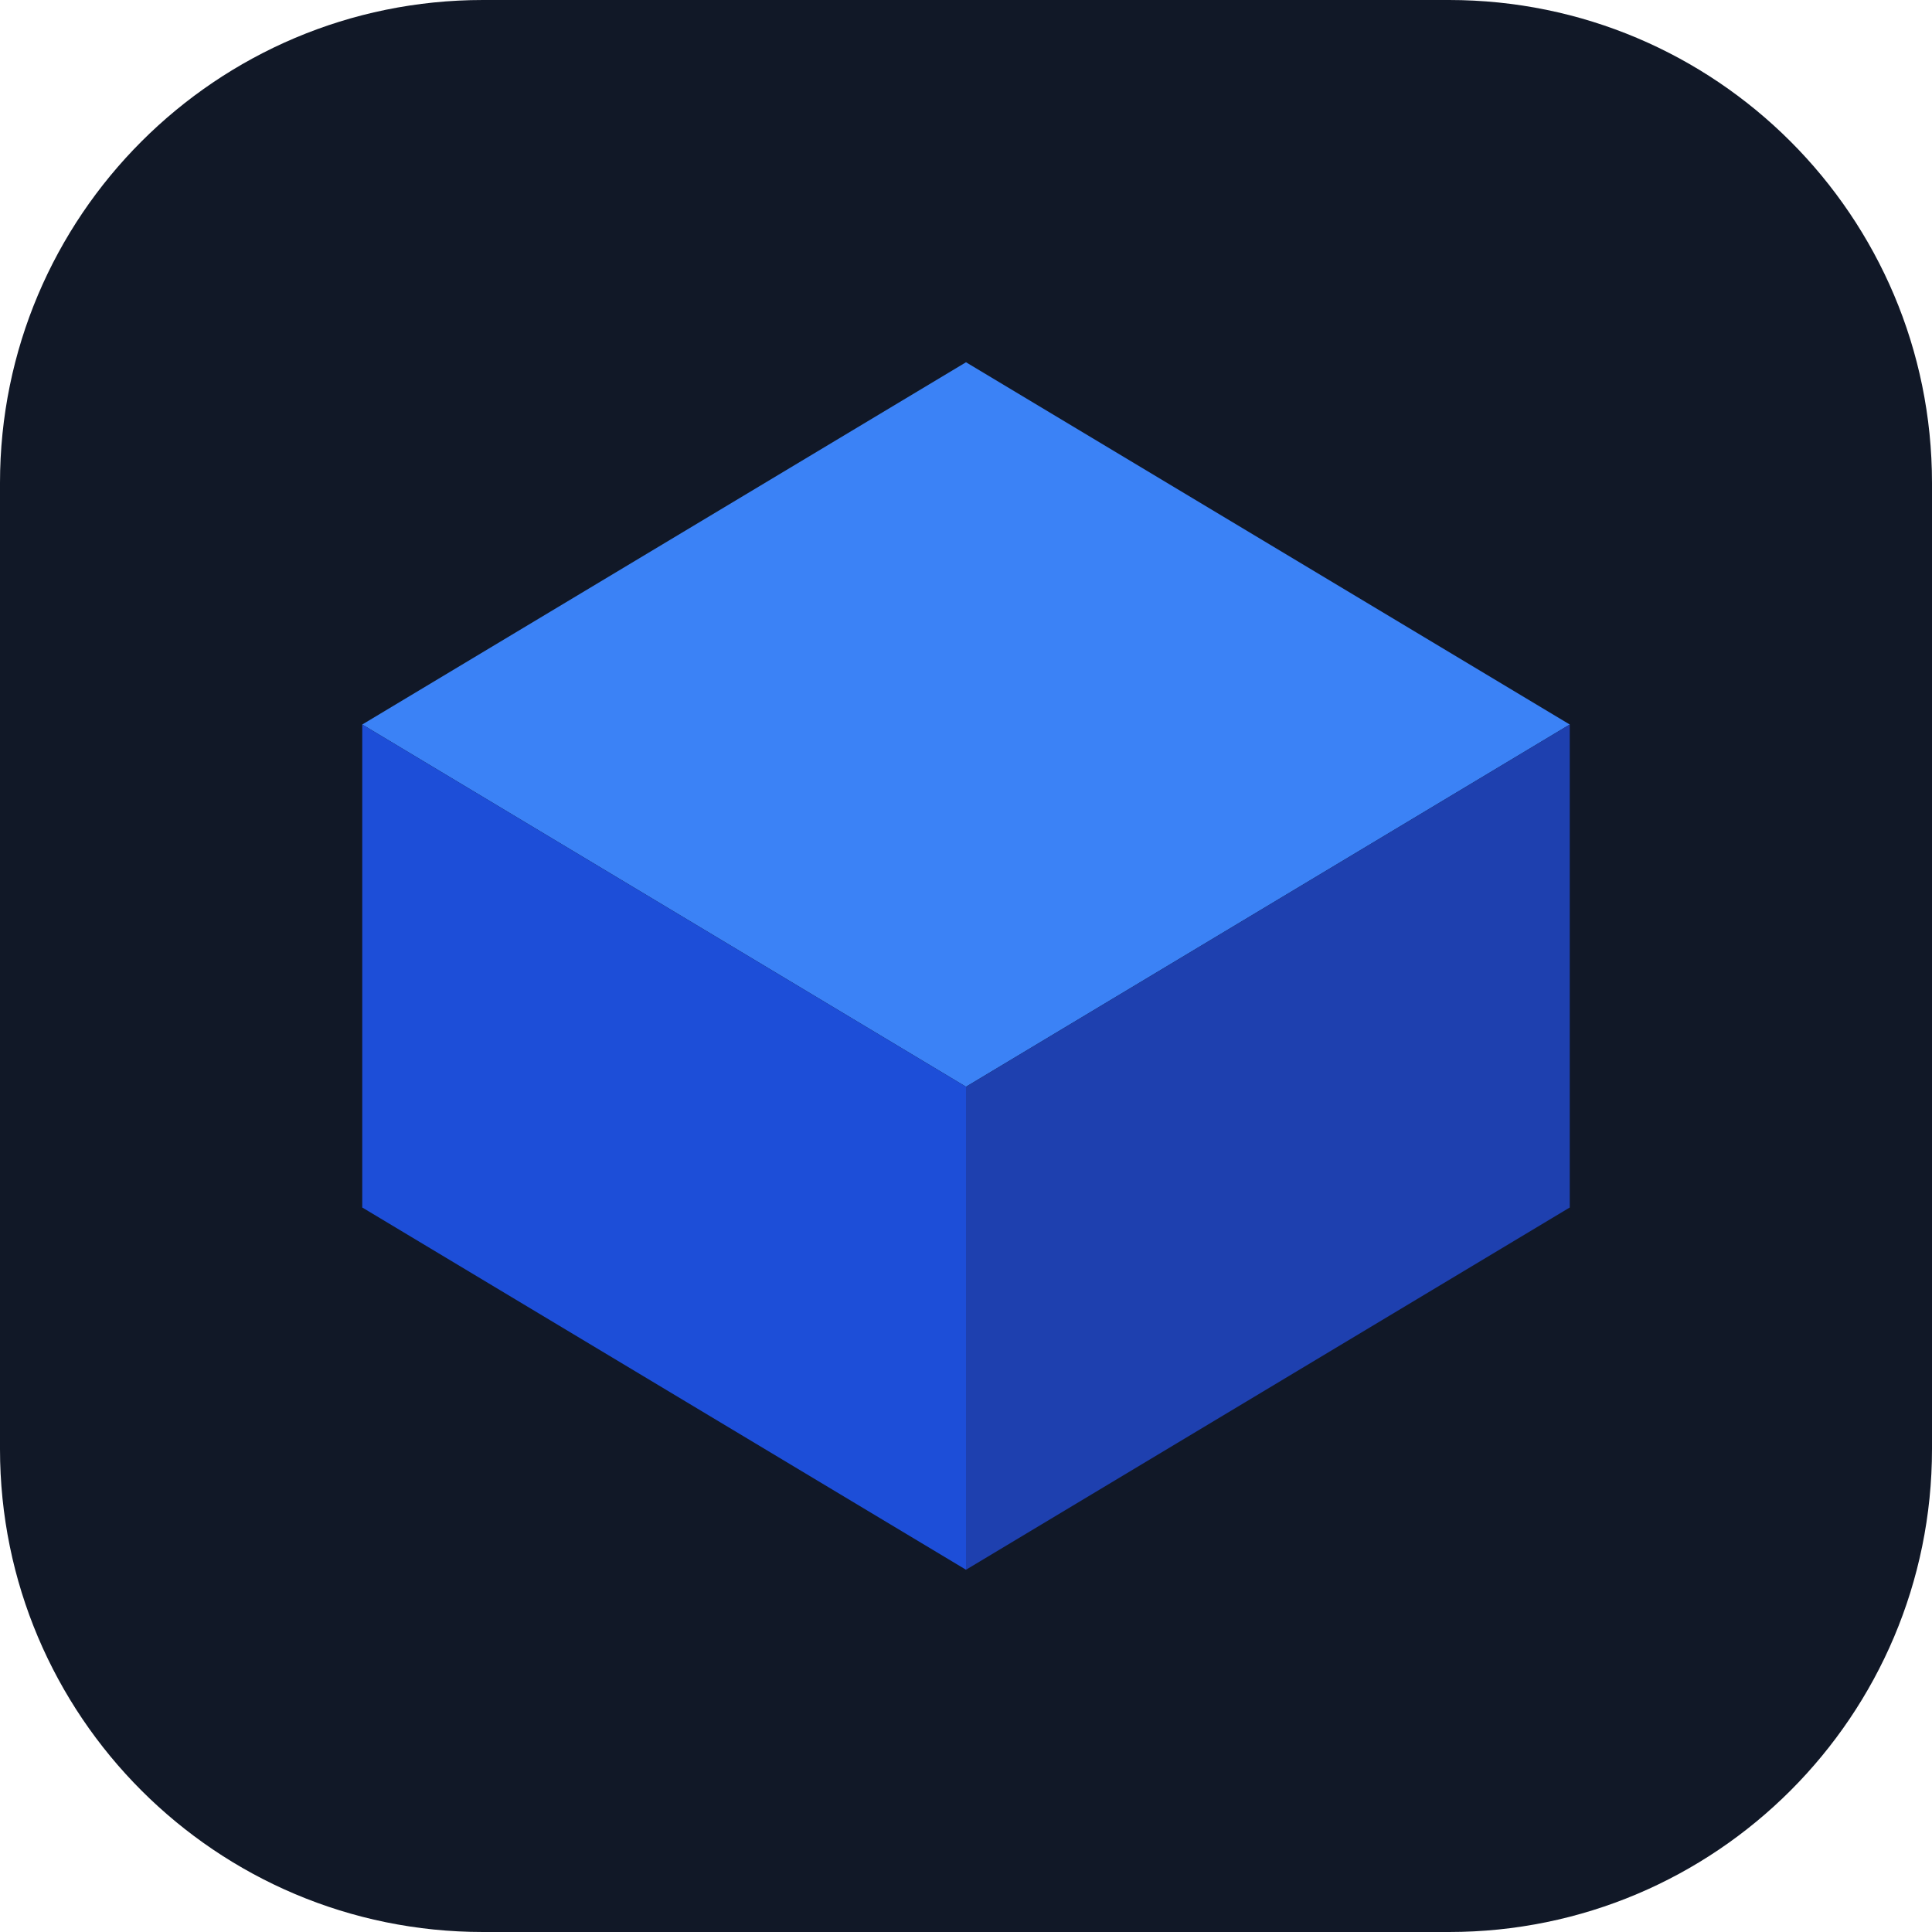
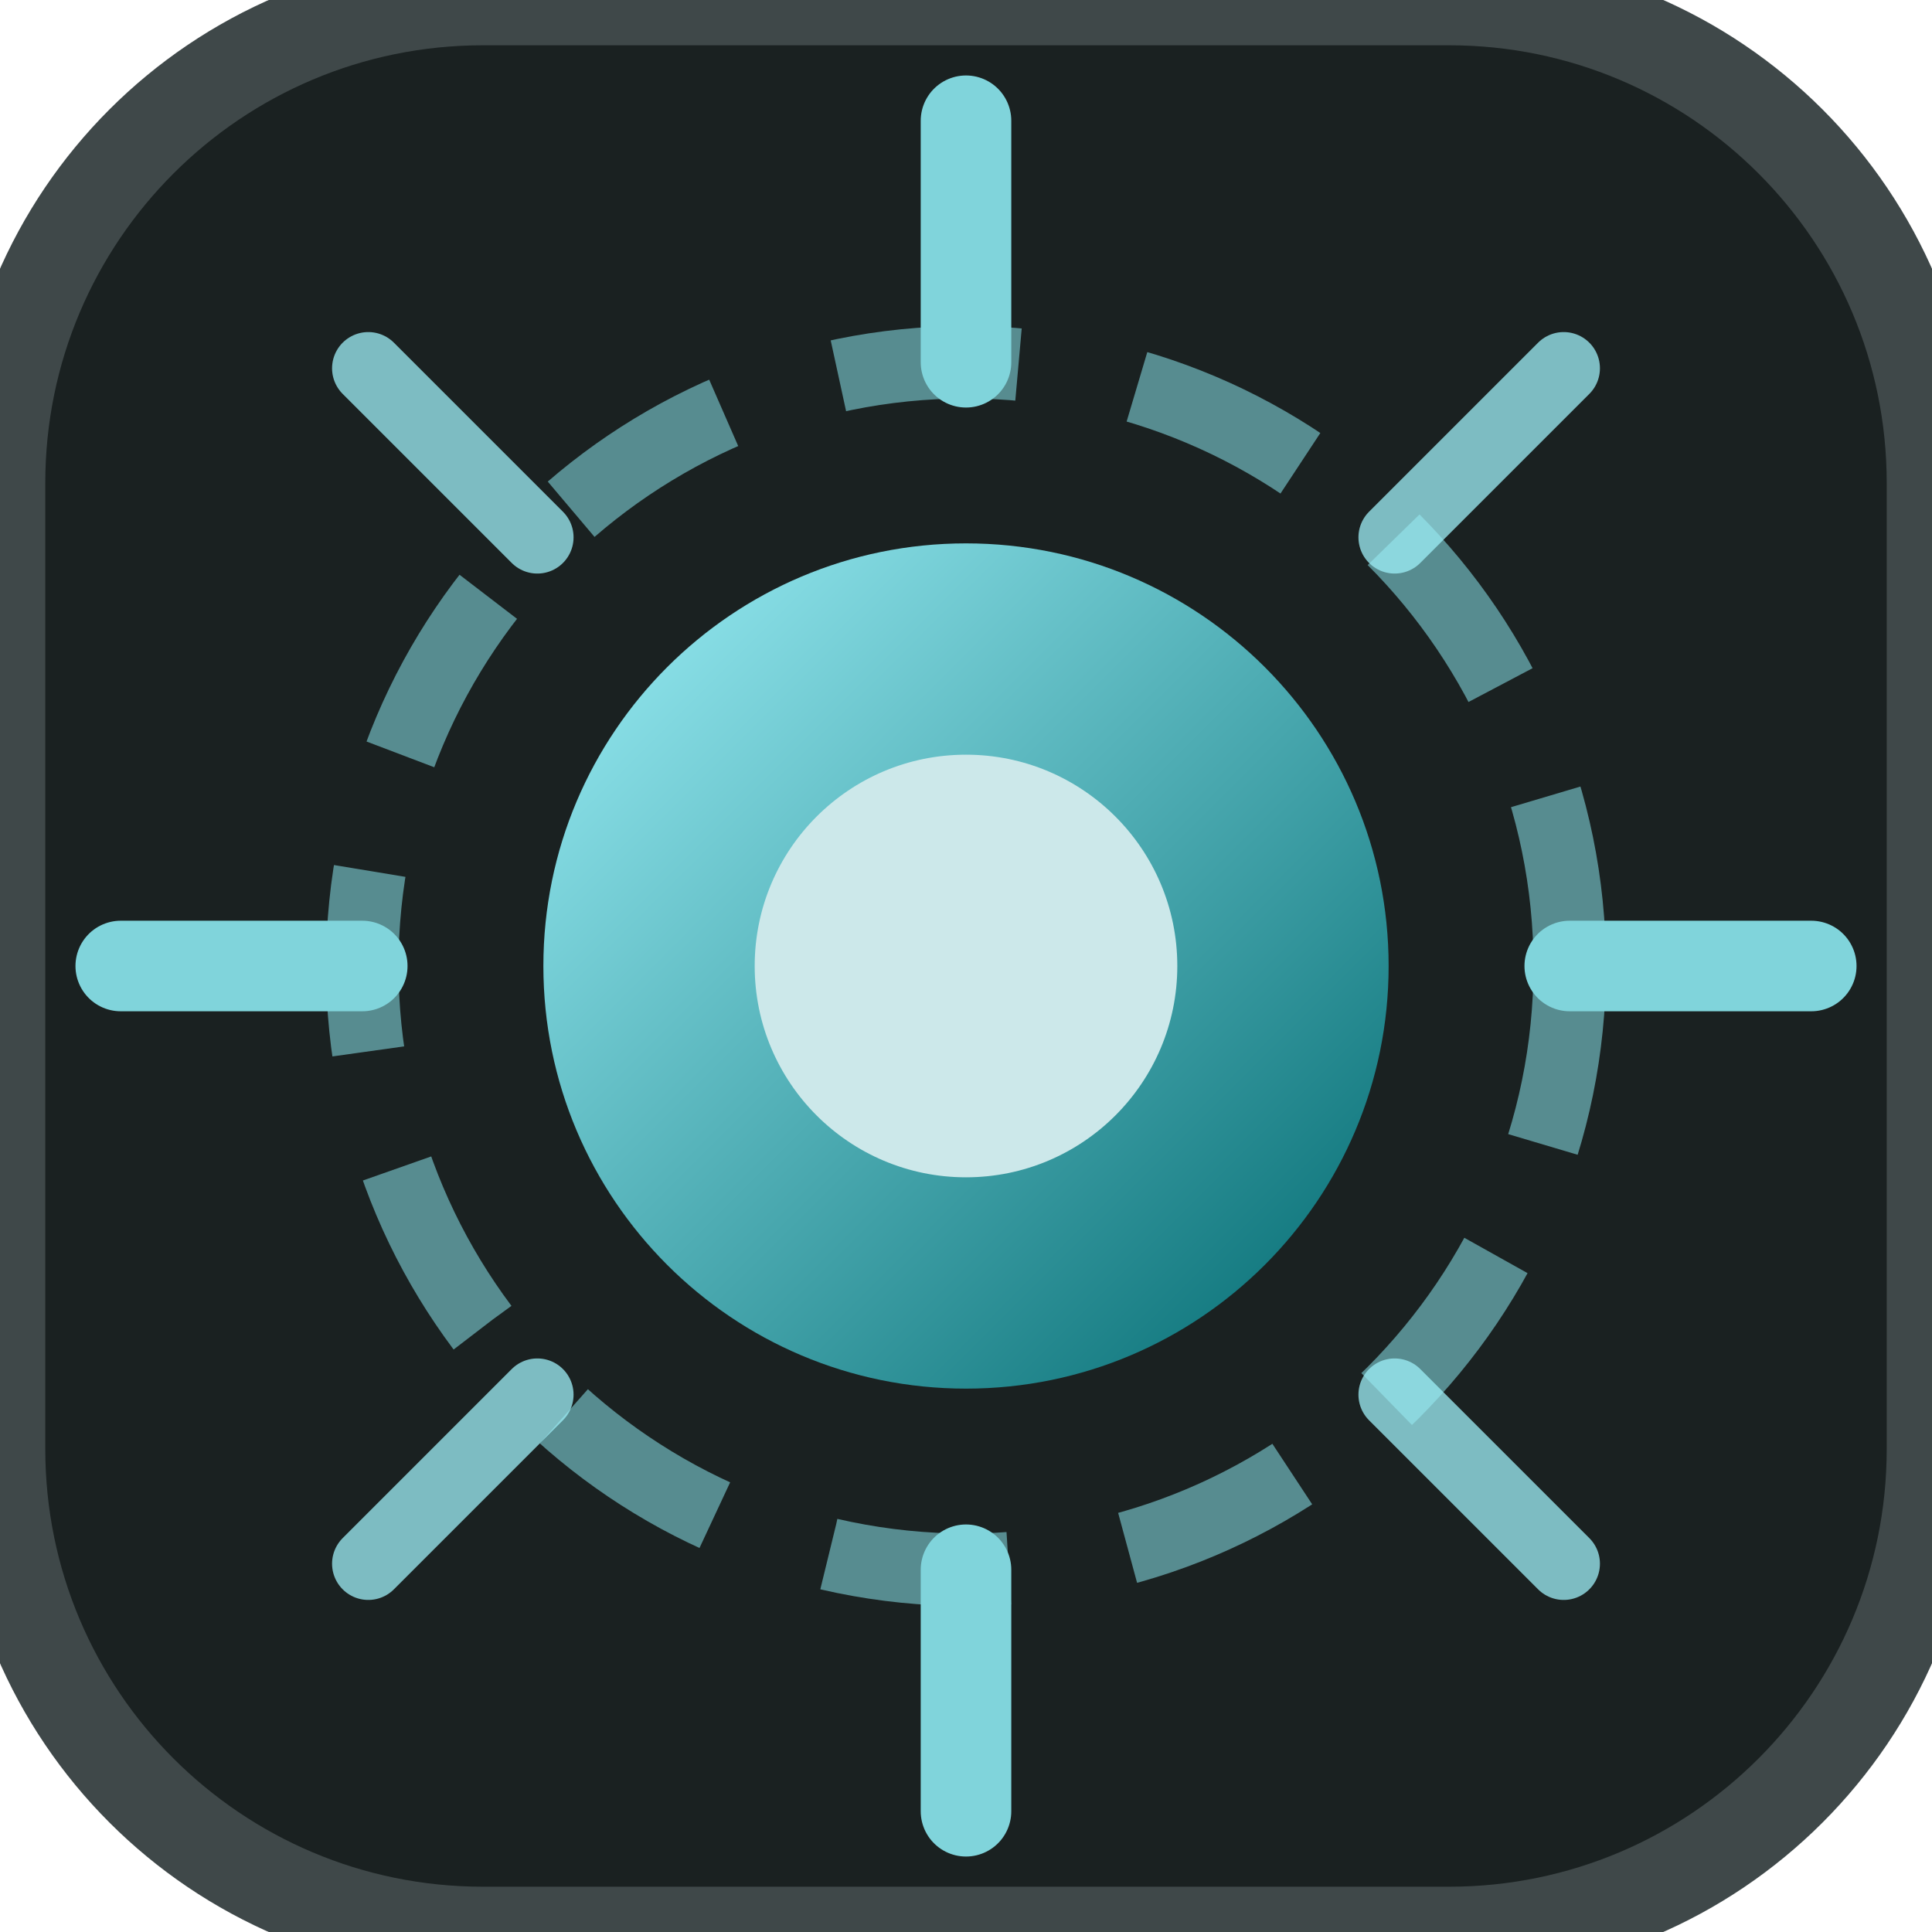
<svg xmlns="http://www.w3.org/2000/svg" viewBox="0 0 32 32" fill="none">
-   <rect width="32" height="32" rx="8" fill="#111827" />
-   <path d="M16 6 L26 12 L16 18 L6 12 Z" fill="#3b82f6" />
-   <path d="M6 12 L16 18 L16 26 L6 20 Z" fill="#1d4ed8" />
-   <path d="M16 18 L26 12 L26 20 L16 26 Z" fill="#1e40af" />
+   <rect width="32" height="32" rx="8" fill="#1a2121" stroke="#3f4849" stroke-width="1.5" />
+   <circle cx="16" cy="16" r="10" stroke="#80d4db" stroke-width="1.2" stroke-dasharray="3 2" opacity="0.6" />
+   <circle cx="16" cy="16" r="7" fill="url(#photon-grad)" />
+   <circle cx="16" cy="16" r="3.5" fill="#cce8ea" />
+   <path d="M16 2v4M16 26v4M2 16h4M26 16h4" stroke="#80d4db" stroke-width="1.5" stroke-linecap="round" />
+   <path d="M6.1 6.1l2.8 2.8M23.1 23.1l2.8 2.8M6.1 25.9l2.8-2.8M23.1 8.9l2.8-2.8" stroke="#9df0f8" stroke-width="1.2" stroke-linecap="round" opacity="0.75" />
+   <defs>
+     <linearGradient id="photon-grad" x1="9" y1="9" x2="23" y2="23" gradientUnits="userSpaceOnUse">
+       <stop offset="0%" stop-color="#9df0f8" />
+       <stop offset="100%" stop-color="#00696f" />
+     </linearGradient>
+   </defs>
</svg>
